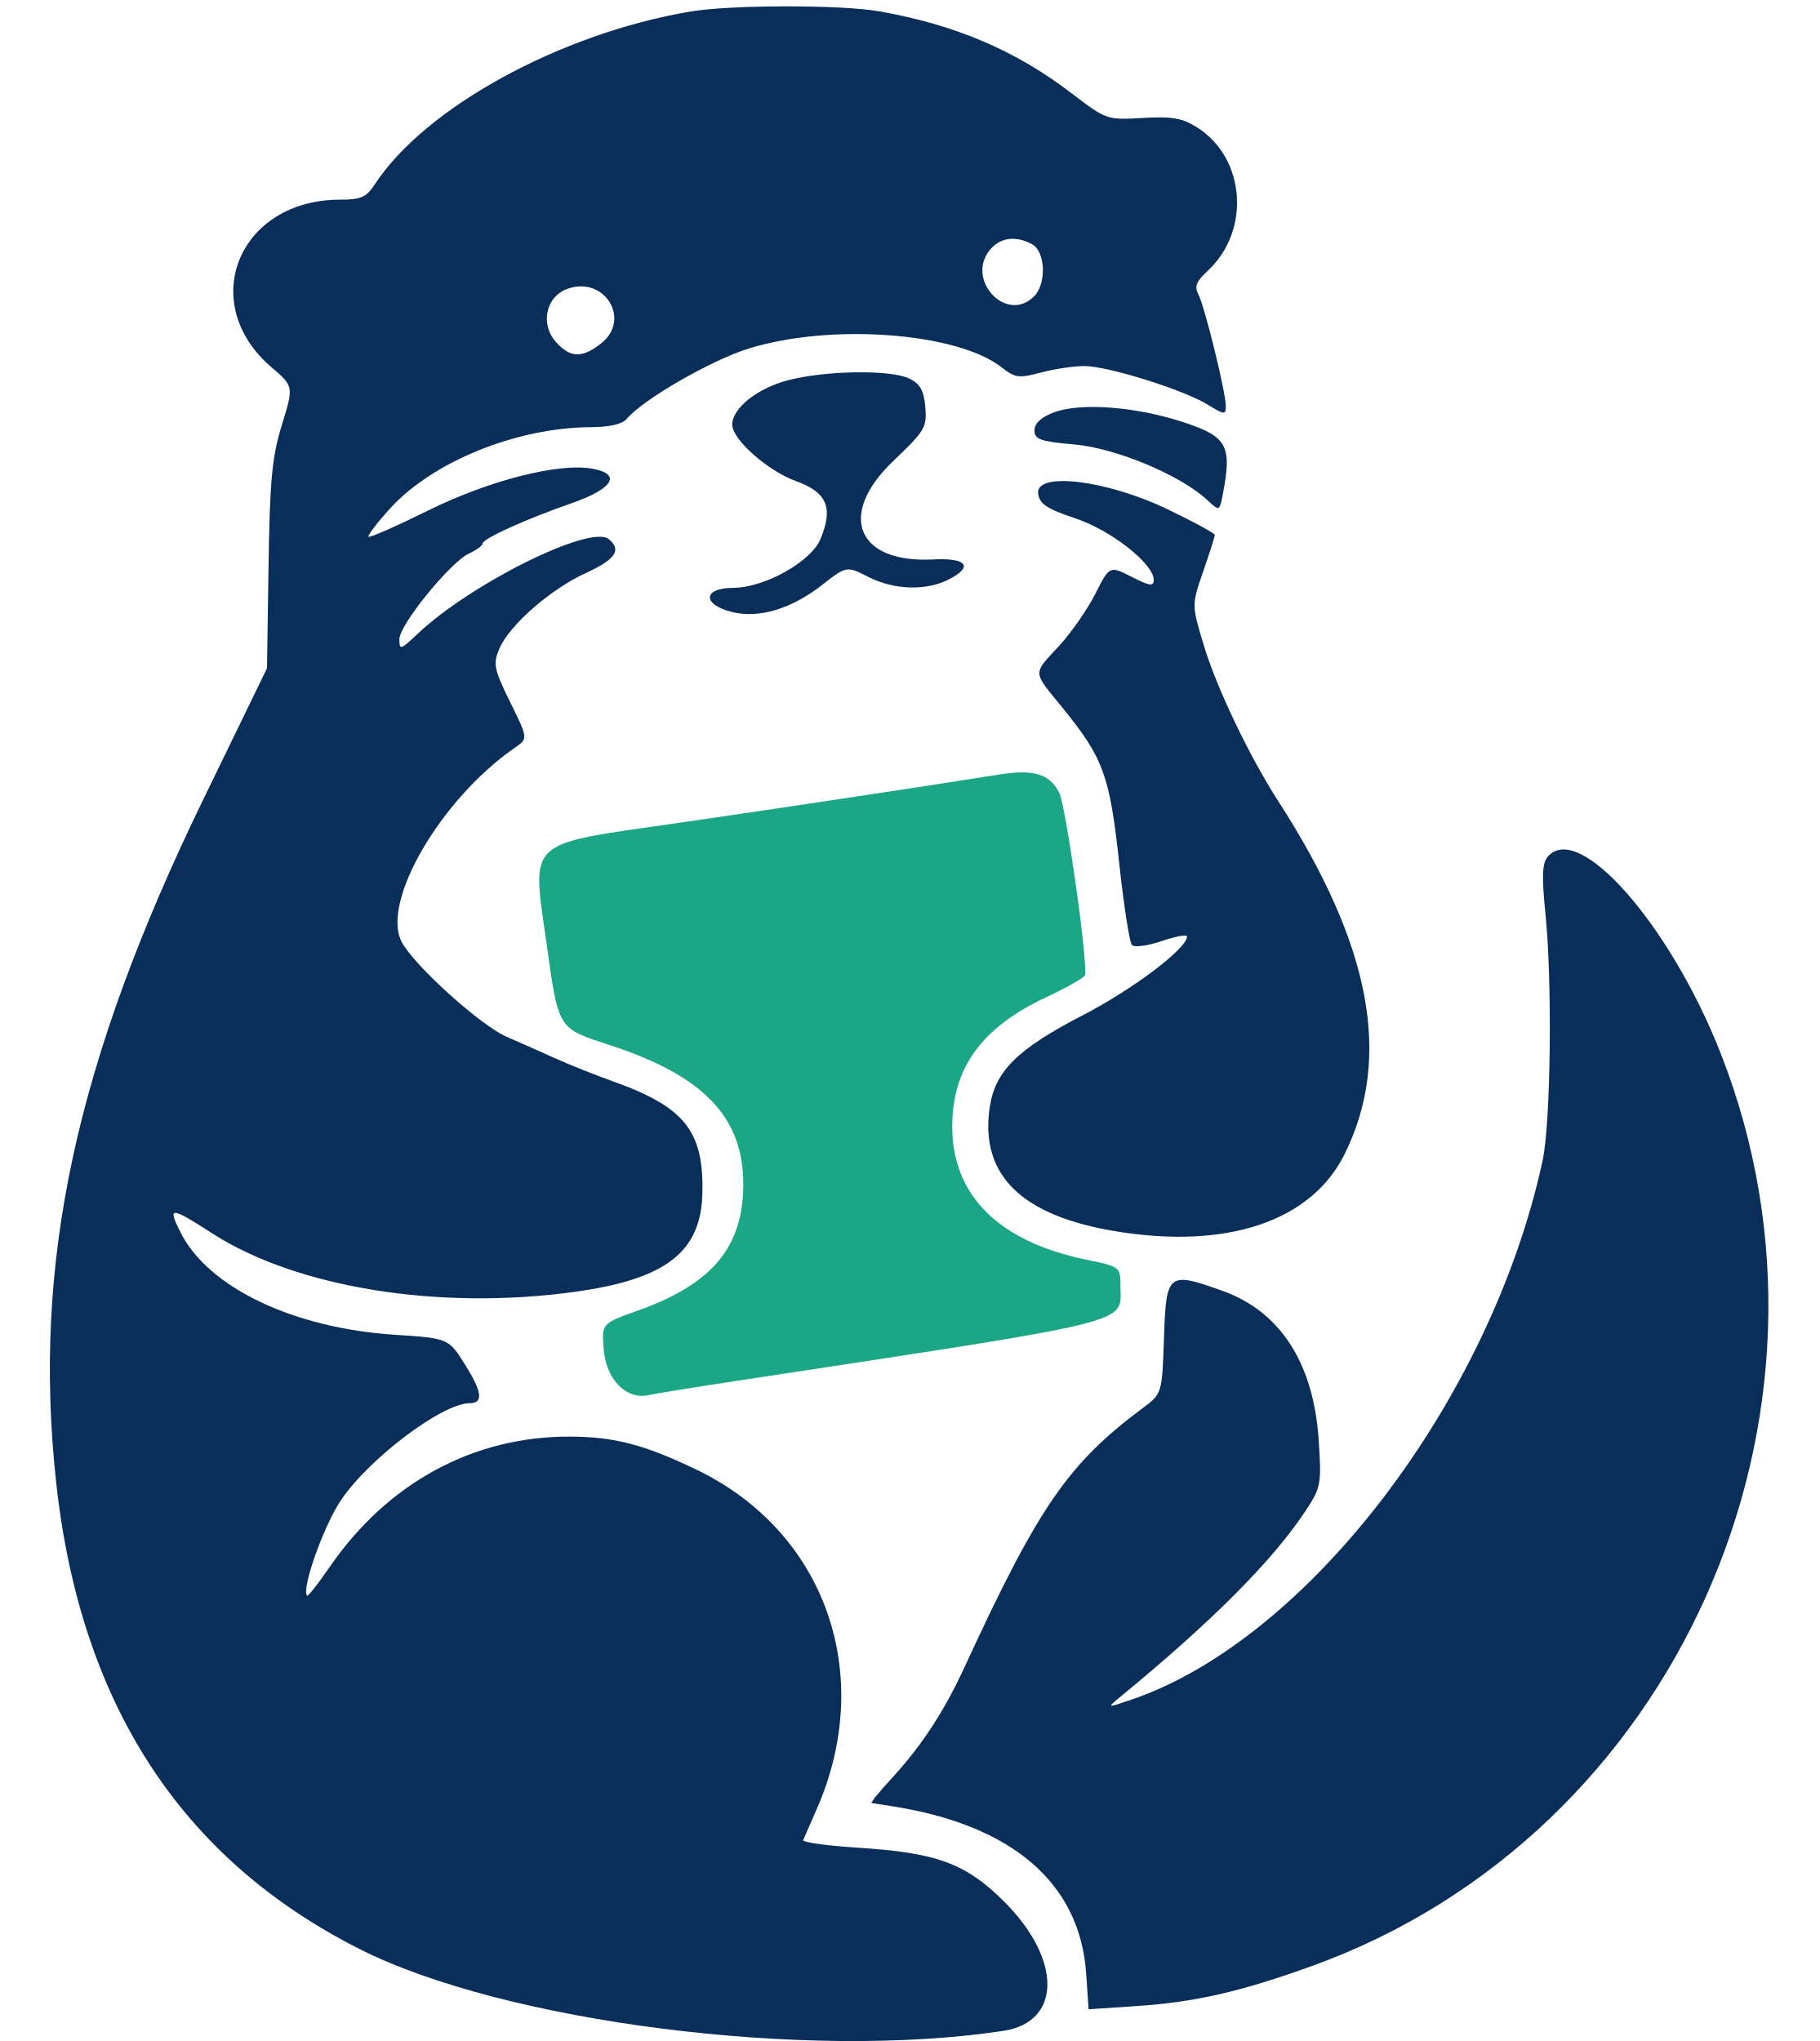
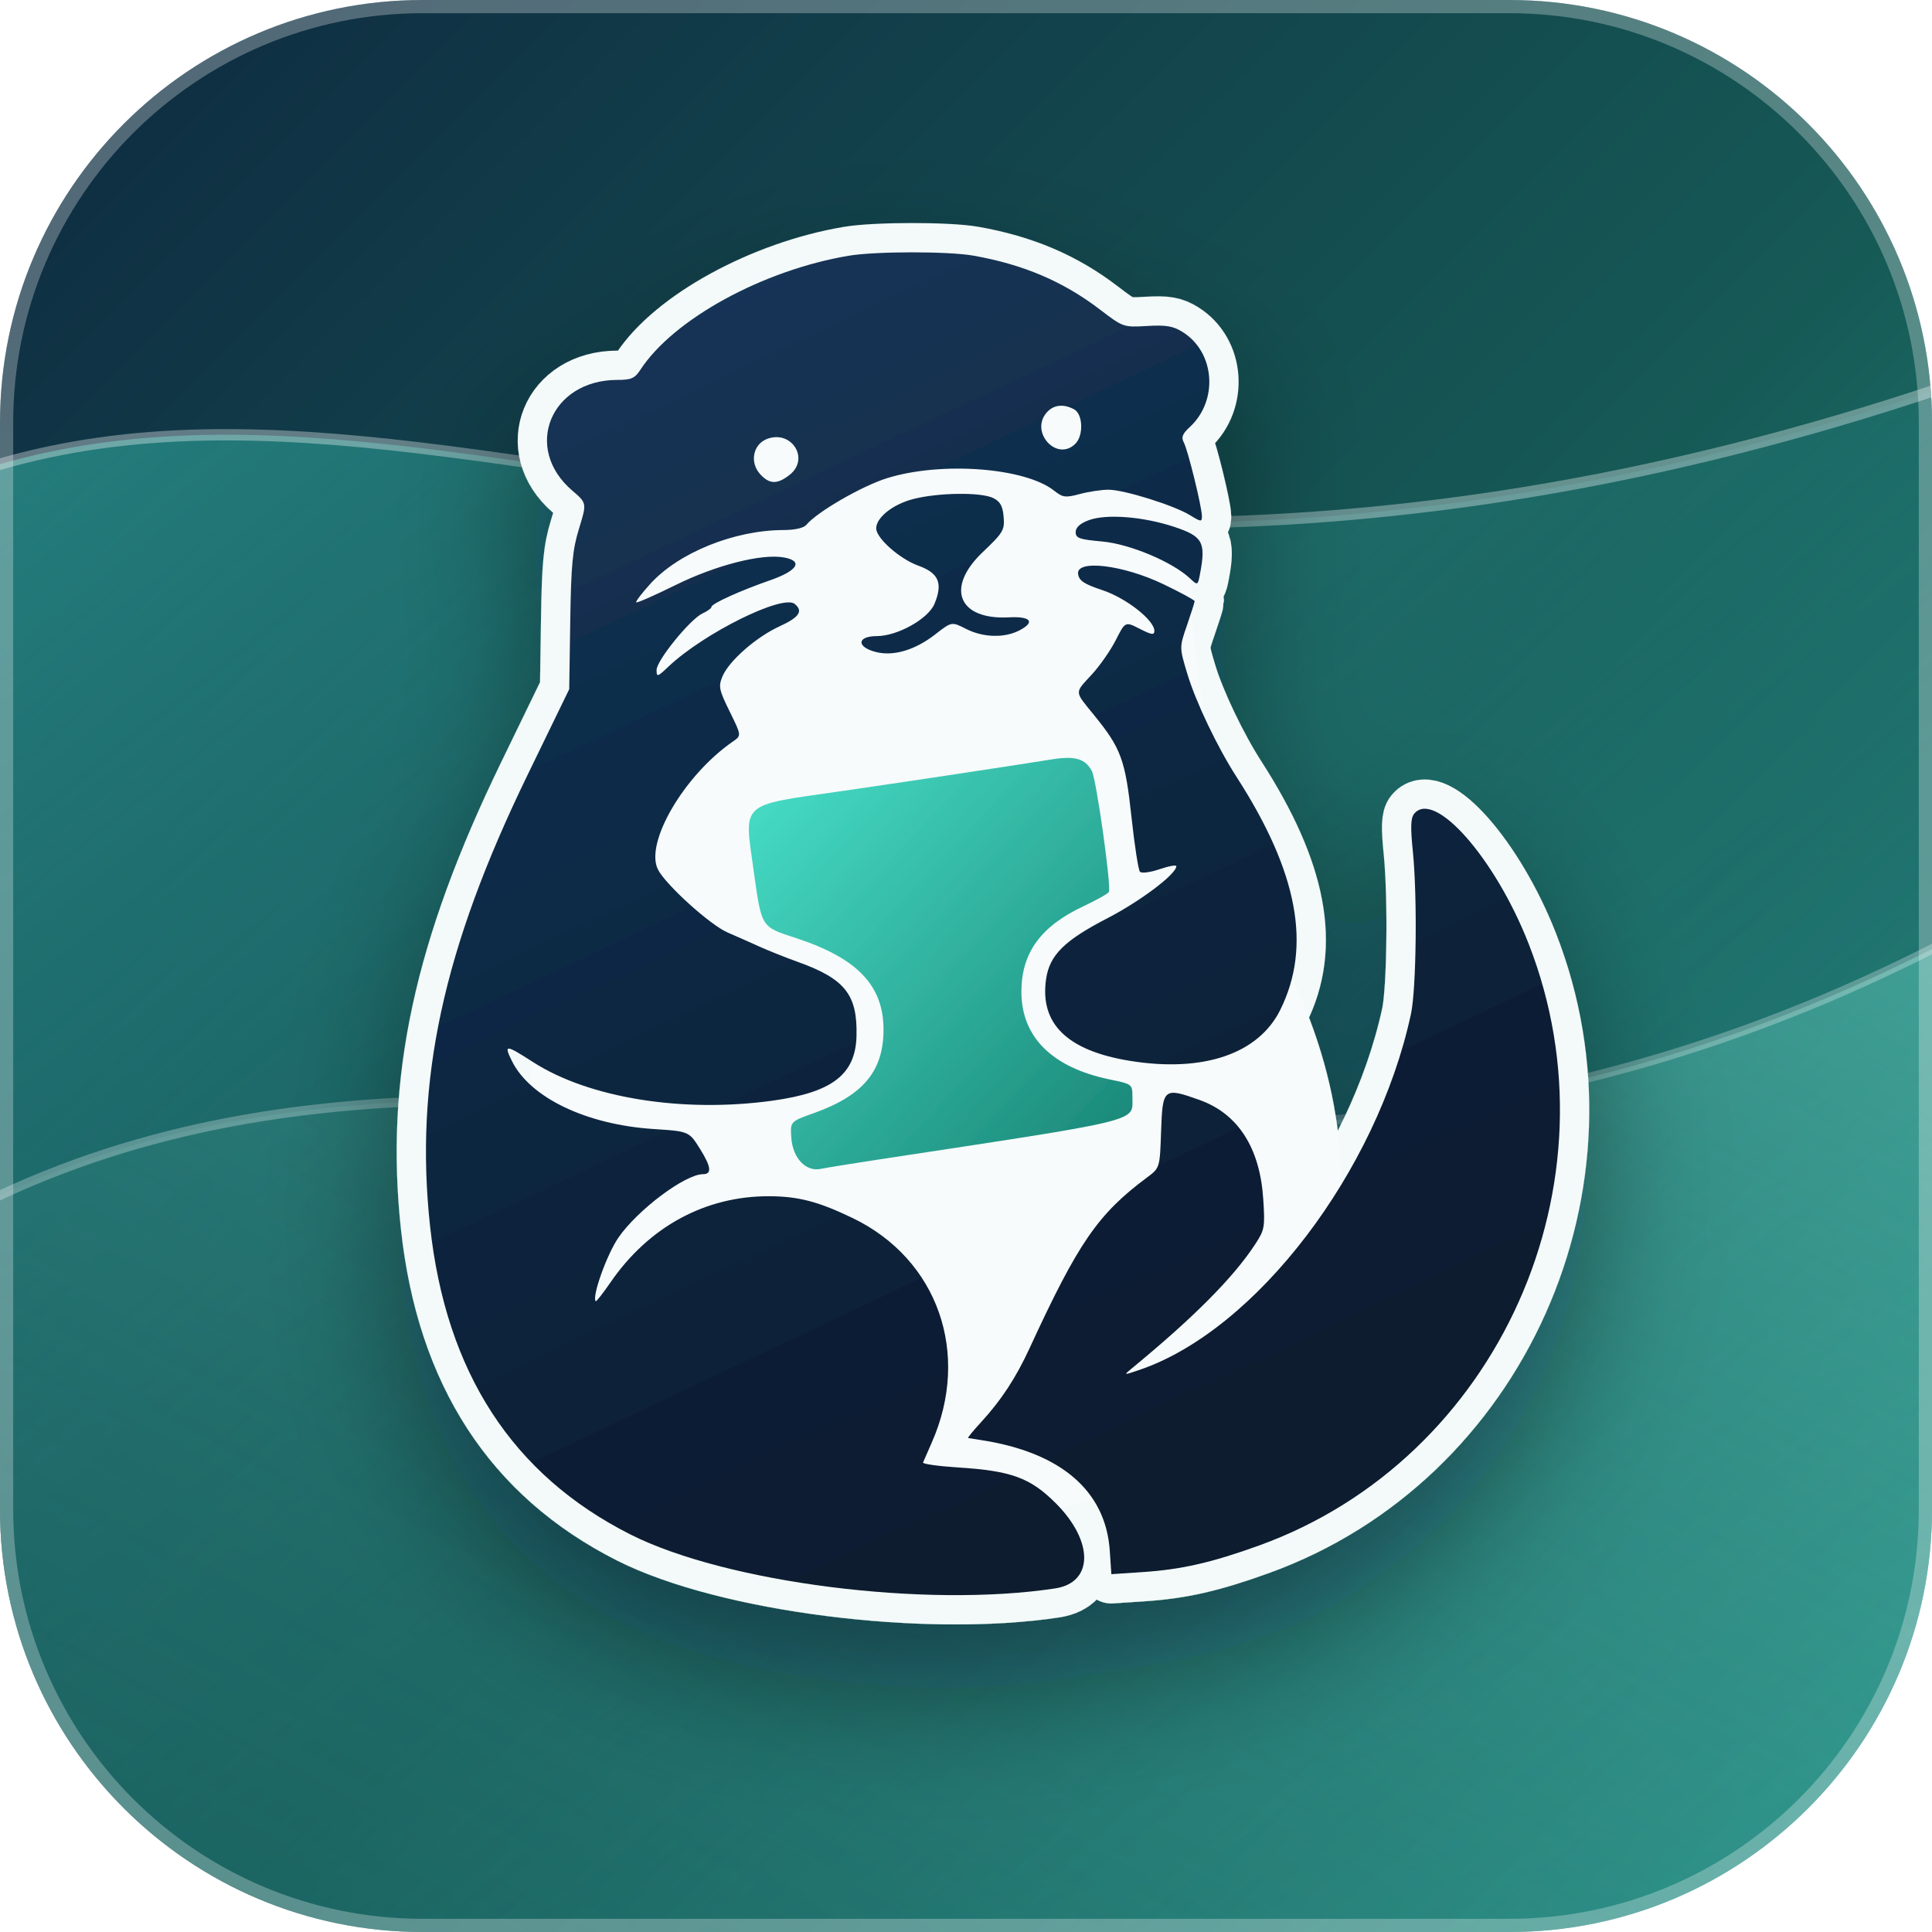
- <svg xmlns="http://www.w3.org/2000/svg" viewBox="28 8 328 368" role="img" aria-label="CodexHost">
-   <path fill="#082e59" fill-rule="evenodd" d="M 152.500 10.075 C 129.025 14.023, 104.595 27.399, 95.563 41.250 C 94.051 43.569, 93.073 44, 89.320 44 C 71.027 44, 63.404 62.631, 76.952 74.227 C 80.957 77.655, 80.957 77.655, 78.826 84.578 C 77.038 90.382, 76.648 94.489, 76.413 110 L 76.132 128.500 64.714 152 C 41.628 199.516, 33.823 235.669, 38.117 275.211 C 42.456 315.166, 60.630 343.145, 92.810 359.411 C 118.968 372.632, 173.494 379.565, 208.895 374.170 C 219.397 372.569, 219.476 361.316, 209.058 350.898 C 202.120 343.960, 196.931 342.052, 182.500 341.135 C 177 340.786, 172.634 340.172, 172.797 339.771 C 172.960 339.370, 174.022 336.943, 175.157 334.379 C 185.925 310.036, 176.859 284.223, 153.603 273.007 C 144.240 268.491, 138.780 267.059, 130.799 267.024 C 113.376 266.950, 97.903 275.331, 87.455 290.501 C 85.372 293.526, 83.536 295.869, 83.375 295.709 C 82.253 294.586, 86.406 282.928, 89.560 278.348 C 94.785 270.762, 107.797 261, 112.683 261 C 115.145 261, 114.931 259.022, 111.951 254.228 C 108.884 249.294, 108.884 249.294, 99.192 248.664 C 80.845 247.473, 65.485 240.122, 60.519 230.157 C 58.194 225.493, 58.692 225.513, 66.274 230.390 C 81.511 240.192, 107.139 244.317, 131.678 240.916 C 148.025 238.650, 154.372 233.751, 154.623 223.203 C 154.891 211.913, 151.463 207.610, 138.500 202.970 C 135.200 201.788, 130.475 199.902, 128 198.778 C 125.525 197.654, 121.649 195.937, 119.388 194.962 C 114.653 192.921, 102.571 182.005, 100.401 177.808 C 96.661 170.577, 107.506 152.012, 120.854 142.792 C 123.207 141.167, 123.207 141.167, 119.975 134.601 C 117.063 128.685, 116.866 127.739, 117.982 125.043 C 119.734 120.815, 127.191 114.260, 133.575 111.337 C 138.979 108.863, 140.126 107.179, 137.750 105.208 C 134.476 102.492, 112.886 113.199, 103.250 122.317 C 100.217 125.187, 100 125.249, 100 123.248 C 100 120.647, 109.225 109.310, 112.587 107.778 C 113.914 107.174, 115 106.378, 115 106.010 C 115 105.141, 122.782 101.608, 130.987 98.752 C 138.540 96.123, 140.156 93.485, 134.812 92.509 C 128.753 91.403, 116.219 94.594, 105.165 100.056 C 99.481 102.865, 94.655 104.988, 94.441 104.775 C 94.227 104.561, 95.953 102.290, 98.276 99.730 C 106.009 91.205, 121.186 85.063, 134.628 85.017 C 137.812 85.007, 140.200 84.463, 140.930 83.584 C 143.855 80.060, 156.139 72.964, 163 70.835 C 177.789 66.246, 200.577 67.946, 208.571 74.235 C 210.996 76.142, 211.681 76.233, 215.642 75.173 C 218.055 74.528, 221.574 74, 223.463 74 C 227.711 74, 241.366 78.270, 245.750 80.970 C 248.732 82.806, 248.999 82.828, 248.993 81.235 C 248.983 78.712, 245.165 63.178, 244.038 61.070 C 243.293 59.680, 243.660 58.739, 245.668 56.888 C 253.535 49.635, 252.566 36.463, 243.759 30.937 C 241.124 29.283, 239.256 28.963, 234 29.268 C 227.544 29.642, 227.457 29.611, 221.138 24.783 C 211.089 17.102, 200.215 12.468, 186.566 10.051 C 179.695 8.834, 159.795 8.848, 152.500 10.075 M 206.655 52.829 C 201.815 58.177, 209.347 66.510, 214.429 61.429 C 216.701 59.156, 216.476 53.325, 214.066 52.035 C 211.182 50.492, 208.511 50.778, 206.655 52.829 M 130.228 60.107 C 126.349 61.549, 125.352 66.523, 128.296 69.750 C 130.847 72.547, 132.976 72.593, 136.365 69.927 C 141.897 65.576, 136.924 57.618, 130.228 60.107 M 170 76.577 C 164.501 78.022, 160 81.620, 160 84.570 C 160 87.230, 166.425 92.916, 171.500 94.747 C 177.094 96.765, 178.267 99.526, 175.929 105.172 C 174.227 109.281, 165.836 113.978, 160.177 113.991 C 154.668 114.003, 154.553 117.015, 160.011 118.361 C 164.807 119.544, 170.663 117.786, 176.137 113.521 C 180.625 110.024, 180.625 110.024, 184.524 112.012 C 189.204 114.398, 195 114.569, 199.113 112.441 C 203.543 110.151, 202.268 108.550, 196.268 108.869 C 182.432 109.603, 178.867 100.798, 189.070 91.090 C 194.710 85.723, 195.117 85.039, 194.820 81.430 C 194.576 78.466, 193.908 77.248, 192 76.288 C 188.683 74.618, 176.862 74.774, 170 76.577 M 218 82.354 C 215.683 83.231, 214.500 84.324, 214.500 85.589 C 214.500 87.235, 215.505 87.590, 221.736 88.146 C 229.250 88.818, 240.850 93.682, 245.684 98.188 C 247.867 100.224, 247.867 100.224, 248.511 96.795 C 250.095 88.347, 249.198 86.732, 241.500 84.173 C 232.924 81.321, 222.801 80.538, 218 82.354 M 215.162 97.033 C 215.433 98.882, 216.757 99.759, 221.835 101.450 C 228.312 103.607, 236 109.646, 236 112.577 C 236 113.767, 235.257 113.661, 232.022 112.011 C 228.043 109.981, 228.043 109.981, 225.459 115.081 C 224.038 117.886, 221.103 122.103, 218.937 124.452 C 214.116 129.682, 214.077 128.895, 219.499 135.551 C 226.900 144.638, 228.056 147.784, 229.748 163.433 C 230.585 171.170, 231.623 177.892, 232.056 178.371 C 232.495 178.858, 234.860 178.554, 237.421 177.682 C 239.939 176.824, 242 176.450, 242 176.852 C 242 179.011, 232.214 186.397, 223.141 191.087 C 211.431 197.140, 207.405 201.119, 206.433 207.595 C 204.593 219.868, 212.158 227.267, 229.386 230.046 C 249.355 233.267, 264.421 228.151, 270.391 216.120 C 279.018 198.735, 275.222 178.470, 258.474 152.500 C 253.212 144.341, 247.317 131.998, 244.995 124.280 C 242.824 117.060, 242.824 117.060, 244.912 111.026 C 246.060 107.707, 247 104.748, 247 104.450 C 247 104.152, 243.147 102.059, 238.439 99.800 C 227.428 94.517, 214.571 92.988, 215.162 97.033 M 306.986 162.517 C 306.031 163.668, 305.941 166.135, 306.614 172.767 C 307.869 185.132, 307.574 210.440, 306.096 217.276 C 296.787 260.333, 263.769 303.618, 231.967 314.458 C 227.500 315.981, 227.500 315.981, 230 313.923 C 246.782 300.107, 257.533 289.291, 263.481 280.239 C 266.128 276.210, 266.251 275.528, 265.741 267.739 C 264.829 253.795, 258.847 244.491, 248.382 240.740 C 238.577 237.225, 238.238 237.495, 237.844 249.143 C 237.500 259.286, 237.500 259.286, 234 261.893 C 220.563 271.901, 215.211 279.679, 201.928 308.500 C 198.179 316.635, 194.149 322.783, 188.657 328.750 C 186.506 331.087, 184.915 333.037, 185.123 333.082 C 185.330 333.127, 186.850 333.369, 188.500 333.620 C 210.412 336.946, 222.715 347.490, 223.820 363.890 L 224.251 370.280 232.875 369.703 C 243.458 368.995, 251.665 367.118, 264.586 362.452 C 330.014 338.826, 363.830 263.317, 338.235 198 C 329.100 174.688, 312.515 155.855, 306.986 162.517" />
-   <path fill="#19a785" fill-rule="evenodd" d="M 208 147.673 C 196.334 149.545, 164.145 154.396, 149.500 156.489 C 122.830 160.300, 123.891 159.337, 126.429 177.418 C 128.742 193.901, 128.373 193.300, 138.181 196.524 C 154.885 202.015, 162 209.476, 162 221.500 C 162 232.829, 156.432 239.510, 143 244.299 C 136.500 246.617, 136.500 246.617, 136.809 251.058 C 137.196 256.617, 140.797 260.411, 144.868 259.551 C 146.316 259.245, 153.125 258.139, 160 257.094 C 233.547 245.912, 230 246.775, 230 240.045 C 230 236.400, 230 236.400, 223.804 235.120 C 207.987 231.853, 199.599 223.464, 199.670 210.983 C 199.730 200.457, 205.028 193.222, 216.660 187.778 C 220.146 186.147, 223.251 184.402, 223.562 183.900 C 224.309 182.692, 220.166 153.178, 218.923 150.856 C 217.114 147.476, 214.314 146.660, 208 147.673" />
+ <svg xmlns="http://www.w3.org/2000/svg" viewBox="0 0 1024 1024">
+   <defs>
+     <clipPath id="ch-sq">
+       <path d="M 224 0 H 800 C 923.7 0 1024 100.3 1024 224 V 800 C 1024 923.7 923.7 1024 800 1024 H 224 C 100.3 1024 0 923.7 0 800 V 224 C 0 100.3 100.3 0 224 0 Z" />
+     </clipPath>
+     <linearGradient id="ch-bg" x1="0" y1="0" x2="1" y2="1">
+       <stop offset="0%" stop-color="#0e2940" />
+       <stop offset="55%" stop-color="#165a56" />
+       <stop offset="100%" stop-color="#2ea596" />
+     </linearGradient>
+     <linearGradient id="ch-r1" x1="0" y1="0" x2="1" y2="1">
+       <stop offset="0%" stop-color="#3cd2bc" stop-opacity="0.52" />
+       <stop offset="100%" stop-color="#0e2940" stop-opacity="0.1" />
+     </linearGradient>
+     <linearGradient id="ch-r2" x1="1" y1="0" x2="0" y2="1">
+       <stop offset="0%" stop-color="#7ef2df" stop-opacity="0.38" />
+       <stop offset="100%" stop-color="#165a56" stop-opacity="0.05" />
+     </linearGradient>
+     <linearGradient id="ch-navy" x1="0" y1="0" x2="0.4" y2="1">
+       <stop offset="0%" stop-color="#15375b" />
+       <stop offset="100%" stop-color="#091a2e" />
+     </linearGradient>
+     <linearGradient id="ch-core" x1="0" y1="0" x2="1" y2="1">
+       <stop offset="0%" stop-color="#48e0c9" />
+       <stop offset="100%" stop-color="#198475" />
+     </linearGradient>
+     <filter id="ch-sh" x="-20%" y="-20%" width="140%" height="140%">
+       <feDropShadow dx="0" dy="18" stdDeviation="18" flood-color="#04101a" flood-opacity="0.42" />
+     </filter>
+   </defs>
+   <g clip-path="url(#ch-sq)">
+     <rect width="1024" height="1024" fill="url(#ch-bg)" />
+     <path d="M -80 280 C 200 120, 480 420, 1100 180 L 1100 1100 L -80 1100 Z" fill="url(#ch-r1)" />
+     <path d="M -80 680 C 260 440, 620 760, 1100 460 L 1100 1100 L -80 1100 Z" fill="url(#ch-r2)" />
+     <path d="M -80 280 C 200 120, 480 420, 1100 180" fill="none" stroke="rgba(255,255,255,0.34)" stroke-width="6" />
+     <path d="M -80 680 C 260 440, 620 760, 1100 460" fill="none" stroke="rgba(255,255,255,0.28)" stroke-width="5" />
+     <path d="M 224 0 H 800 C 923.7 0 1024 100.3 1024 224 V 800 C 1024 923.7 923.7 1024 800 1024 H 224 C 100.3 1024 0 923.7 0 800 V 224 C 0 100.3 100.3 0 224 0 Z" fill="none" stroke="rgba(255,255,255,0.28)" stroke-width="14" />
+     <g transform="translate(154 116) scale(1.94)" filter="url(#ch-sh)">
+       <path d="M 152.500 10.075 C 129.025 14.023, 104.595 27.399, 95.563 41.250 C 94.051 43.569, 93.073 44, 89.320 44 C 71.027 44, 63.404 62.631, 76.952 74.227 C 80.957 77.655, 80.957 77.655, 78.826 84.578 C 77.038 90.382, 76.648 94.489, 76.413 110 L 76.132 128.500 64.714 152 C 41.628 199.516, 33.823 235.669, 38.117 275.211 C 42.456 315.166, 60.630 343.145, 92.810 359.411 C 118.968 372.632, 173.494 379.565, 208.895 374.170 C 219.397 372.569, 219.476 361.316, 209.058 350.898 C 202.120 343.960, 196.931 342.052, 182.500 341.135 C 177 340.786, 172.634 340.172, 172.797 339.771 C 172.960 339.370, 174.022 336.943, 175.157 334.379 C 185.925 310.036, 176.859 284.223, 153.603 273.007 C 144.240 268.491, 138.780 267.059, 130.799 267.024 C 113.376 266.950, 97.903 275.331, 87.455 290.501 C 85.372 293.526, 83.536 295.869, 83.375 295.709 C 82.253 294.586, 86.406 282.928, 89.560 278.348 C 94.785 270.762, 107.797 261, 112.683 261 C 115.145 261, 114.931 259.022, 111.951 254.228 C 108.884 249.294, 108.884 249.294, 99.192 248.664 C 80.845 247.473, 65.485 240.122, 60.519 230.157 C 58.194 225.493, 58.692 225.513, 66.274 230.390 C 81.511 240.192, 107.139 244.317, 131.678 240.916 C 148.025 238.650, 154.372 233.751, 154.623 223.203 C 154.891 211.913, 151.463 207.610, 138.500 202.970 C 135.200 201.788, 130.475 199.902, 128 198.778 C 125.525 197.654, 121.649 195.937, 119.388 194.962 C 114.653 192.921, 102.571 182.005, 100.401 177.808 C 96.661 170.577, 107.506 152.012, 120.854 142.792 C 123.207 141.167, 123.207 141.167, 119.975 134.601 C 117.063 128.685, 116.866 127.739, 117.982 125.043 C 119.734 120.815, 127.191 114.260, 133.575 111.337 C 138.979 108.863, 140.126 107.179, 137.750 105.208 C 134.476 102.492, 112.886 113.199, 103.250 122.317 C 100.217 125.187, 100 125.249, 100 123.248 C 100 120.647, 109.225 109.310, 112.587 107.778 C 113.914 107.174, 115 106.378, 115 106.010 C 115 105.141, 122.782 101.608, 130.987 98.752 C 138.540 96.123, 140.156 93.485, 134.812 92.509 C 128.753 91.403, 116.219 94.594, 105.165 100.056 C 99.481 102.865, 94.655 104.988, 94.441 104.775 C 94.227 104.561, 95.953 102.290, 98.276 99.730 C 106.009 91.205, 121.186 85.063, 134.628 85.017 C 137.812 85.007, 140.200 84.463, 140.930 83.584 C 143.855 80.060, 156.139 72.964, 163 70.835 C 177.789 66.246, 200.577 67.946, 208.571 74.235 C 210.996 76.142, 211.681 76.233, 215.642 75.173 C 218.055 74.528, 221.574 74, 223.463 74 C 227.711 74, 241.366 78.270, 245.750 80.970 C 248.732 82.806, 248.999 82.828, 248.993 81.235 C 248.983 78.712, 245.165 63.178, 244.038 61.070 C 243.293 59.680, 243.660 58.739, 245.668 56.888 C 253.535 49.635, 252.566 36.463, 243.759 30.937 C 241.124 29.283, 239.256 28.963, 234 29.268 C 227.544 29.642, 227.457 29.611, 221.138 24.783 C 211.089 17.102, 200.215 12.468, 186.566 10.051 C 179.695 8.834, 159.795 8.848, 152.500 10.075 M 206.655 52.829 C 201.815 58.177, 209.347 66.510, 214.429 61.429 C 216.701 59.156, 216.476 53.325, 214.066 52.035 C 211.182 50.492, 208.511 50.778, 206.655 52.829 M 130.228 60.107 C 126.349 61.549, 125.352 66.523, 128.296 69.750 C 130.847 72.547, 132.976 72.593, 136.365 69.927 C 141.897 65.576, 136.924 57.618, 130.228 60.107 M 170 76.577 C 164.501 78.022, 160 81.620, 160 84.570 C 160 87.230, 166.425 92.916, 171.500 94.747 C 177.094 96.765, 178.267 99.526, 175.929 105.172 C 174.227 109.281, 165.836 113.978, 160.177 113.991 C 154.668 114.003, 154.553 117.015, 160.011 118.361 C 164.807 119.544, 170.663 117.786, 176.137 113.521 C 180.625 110.024, 180.625 110.024, 184.524 112.012 C 189.204 114.398, 195 114.569, 199.113 112.441 C 203.543 110.151, 202.268 108.550, 196.268 108.869 C 182.432 109.603, 178.867 100.798, 189.070 91.090 C 194.710 85.723, 195.117 85.039, 194.820 81.430 C 194.576 78.466, 193.908 77.248, 192 76.288 C 188.683 74.618, 176.862 74.774, 170 76.577 M 218 82.354 C 215.683 83.231, 214.500 84.324, 214.500 85.589 C 214.500 87.235, 215.505 87.590, 221.736 88.146 C 229.250 88.818, 240.850 93.682, 245.684 98.188 C 247.867 100.224, 247.867 100.224, 248.511 96.795 C 250.095 88.347, 249.198 86.732, 241.500 84.173 C 232.924 81.321, 222.801 80.538, 218 82.354 M 215.162 97.033 C 215.433 98.882, 216.757 99.759, 221.835 101.450 C 228.312 103.607, 236 109.646, 236 112.577 C 236 113.767, 235.257 113.661, 232.022 112.011 C 228.043 109.981, 228.043 109.981, 225.459 115.081 C 224.038 117.886, 221.103 122.103, 218.937 124.452 C 214.116 129.682, 214.077 128.895, 219.499 135.551 C 226.900 144.638, 228.056 147.784, 229.748 163.433 C 230.585 171.170, 231.623 177.892, 232.056 178.371 C 232.495 178.858, 234.860 178.554, 237.421 177.682 C 239.939 176.824, 242 176.450, 242 176.852 C 242 179.011, 232.214 186.397, 223.141 191.087 C 211.431 197.140, 207.405 201.119, 206.433 207.595 C 204.593 219.868, 212.158 227.267, 229.386 230.046 C 249.355 233.267, 264.421 228.151, 270.391 216.120 C 279.018 198.735, 275.222 178.470, 258.474 152.500 C 253.212 144.341, 247.317 131.998, 244.995 124.280 C 242.824 117.060, 242.824 117.060, 244.912 111.026 C 246.060 107.707, 247 104.748, 247 104.450 C 247 104.152, 243.147 102.059, 238.439 99.800 C 227.428 94.517, 214.571 92.988, 215.162 97.033 M 306.986 162.517 C 306.031 163.668, 305.941 166.135, 306.614 172.767 C 307.869 185.132, 307.574 210.440, 306.096 217.276 C 296.787 260.333, 263.769 303.618, 231.967 314.458 C 227.500 315.981, 227.500 315.981, 230 313.923 C 246.782 300.107, 257.533 289.291, 263.481 280.239 C 266.128 276.210, 266.251 275.528, 265.741 267.739 C 264.829 253.795, 258.847 244.491, 248.382 240.740 C 238.577 237.225, 238.238 237.495, 237.844 249.143 C 237.500 259.286, 237.500 259.286, 234 261.893 C 220.563 271.901, 215.211 279.679, 201.928 308.500 C 198.179 316.635, 194.149 322.783, 188.657 328.750 C 186.506 331.087, 184.915 333.037, 185.123 333.082 C 185.330 333.127, 186.850 333.369, 188.500 333.620 C 210.412 336.946, 222.715 347.490, 223.820 363.890 L 224.251 370.280 232.875 369.703 C 243.458 368.995, 251.665 367.118, 264.586 362.452 C 330.014 338.826, 363.830 263.317, 338.235 198 C 329.100 174.688, 312.515 155.855, 306.986 162.517" fill="none" stroke="#f4faf9" stroke-width="16" stroke-linejoin="round" />
+       <path fill="#f7fbfb" d="M 136 52 C 110 56, 92 78, 92 108 C 92 130, 86 156, 74 188 C 60 226, 62 280, 92 318 C 122 356, 184 364, 232 346 C 282 328, 304 268, 272 204 C 254 166, 246 126, 246 96 C 246 60, 216 42, 180 42 C 162 42, 148 46, 136 52 Z" />
+       <path fill="url(#ch-navy)" fill-rule="evenodd" d="M 152.500 10.075 C 129.025 14.023, 104.595 27.399, 95.563 41.250 C 94.051 43.569, 93.073 44, 89.320 44 C 71.027 44, 63.404 62.631, 76.952 74.227 C 80.957 77.655, 80.957 77.655, 78.826 84.578 C 77.038 90.382, 76.648 94.489, 76.413 110 L 76.132 128.500 64.714 152 C 41.628 199.516, 33.823 235.669, 38.117 275.211 C 42.456 315.166, 60.630 343.145, 92.810 359.411 C 118.968 372.632, 173.494 379.565, 208.895 374.170 C 219.397 372.569, 219.476 361.316, 209.058 350.898 C 202.120 343.960, 196.931 342.052, 182.500 341.135 C 177 340.786, 172.634 340.172, 172.797 339.771 C 172.960 339.370, 174.022 336.943, 175.157 334.379 C 185.925 310.036, 176.859 284.223, 153.603 273.007 C 144.240 268.491, 138.780 267.059, 130.799 267.024 C 113.376 266.950, 97.903 275.331, 87.455 290.501 C 85.372 293.526, 83.536 295.869, 83.375 295.709 C 82.253 294.586, 86.406 282.928, 89.560 278.348 C 94.785 270.762, 107.797 261, 112.683 261 C 115.145 261, 114.931 259.022, 111.951 254.228 C 108.884 249.294, 108.884 249.294, 99.192 248.664 C 80.845 247.473, 65.485 240.122, 60.519 230.157 C 58.194 225.493, 58.692 225.513, 66.274 230.390 C 81.511 240.192, 107.139 244.317, 131.678 240.916 C 148.025 238.650, 154.372 233.751, 154.623 223.203 C 154.891 211.913, 151.463 207.610, 138.500 202.970 C 135.200 201.788, 130.475 199.902, 128 198.778 C 125.525 197.654, 121.649 195.937, 119.388 194.962 C 114.653 192.921, 102.571 182.005, 100.401 177.808 C 96.661 170.577, 107.506 152.012, 120.854 142.792 C 123.207 141.167, 123.207 141.167, 119.975 134.601 C 117.063 128.685, 116.866 127.739, 117.982 125.043 C 119.734 120.815, 127.191 114.260, 133.575 111.337 C 138.979 108.863, 140.126 107.179, 137.750 105.208 C 134.476 102.492, 112.886 113.199, 103.250 122.317 C 100.217 125.187, 100 125.249, 100 123.248 C 100 120.647, 109.225 109.310, 112.587 107.778 C 113.914 107.174, 115 106.378, 115 106.010 C 115 105.141, 122.782 101.608, 130.987 98.752 C 138.540 96.123, 140.156 93.485, 134.812 92.509 C 128.753 91.403, 116.219 94.594, 105.165 100.056 C 99.481 102.865, 94.655 104.988, 94.441 104.775 C 94.227 104.561, 95.953 102.290, 98.276 99.730 C 106.009 91.205, 121.186 85.063, 134.628 85.017 C 137.812 85.007, 140.200 84.463, 140.930 83.584 C 143.855 80.060, 156.139 72.964, 163 70.835 C 177.789 66.246, 200.577 67.946, 208.571 74.235 C 210.996 76.142, 211.681 76.233, 215.642 75.173 C 218.055 74.528, 221.574 74, 223.463 74 C 227.711 74, 241.366 78.270, 245.750 80.970 C 248.732 82.806, 248.999 82.828, 248.993 81.235 C 248.983 78.712, 245.165 63.178, 244.038 61.070 C 243.293 59.680, 243.660 58.739, 245.668 56.888 C 253.535 49.635, 252.566 36.463, 243.759 30.937 C 241.124 29.283, 239.256 28.963, 234 29.268 C 227.544 29.642, 227.457 29.611, 221.138 24.783 C 211.089 17.102, 200.215 12.468, 186.566 10.051 C 179.695 8.834, 159.795 8.848, 152.500 10.075 M 206.655 52.829 C 201.815 58.177, 209.347 66.510, 214.429 61.429 C 216.701 59.156, 216.476 53.325, 214.066 52.035 C 211.182 50.492, 208.511 50.778, 206.655 52.829 M 130.228 60.107 C 126.349 61.549, 125.352 66.523, 128.296 69.750 C 130.847 72.547, 132.976 72.593, 136.365 69.927 C 141.897 65.576, 136.924 57.618, 130.228 60.107 M 170 76.577 C 164.501 78.022, 160 81.620, 160 84.570 C 160 87.230, 166.425 92.916, 171.500 94.747 C 177.094 96.765, 178.267 99.526, 175.929 105.172 C 174.227 109.281, 165.836 113.978, 160.177 113.991 C 154.668 114.003, 154.553 117.015, 160.011 118.361 C 164.807 119.544, 170.663 117.786, 176.137 113.521 C 180.625 110.024, 180.625 110.024, 184.524 112.012 C 189.204 114.398, 195 114.569, 199.113 112.441 C 203.543 110.151, 202.268 108.550, 196.268 108.869 C 182.432 109.603, 178.867 100.798, 189.070 91.090 C 194.710 85.723, 195.117 85.039, 194.820 81.430 C 194.576 78.466, 193.908 77.248, 192 76.288 C 188.683 74.618, 176.862 74.774, 170 76.577 M 218 82.354 C 215.683 83.231, 214.500 84.324, 214.500 85.589 C 214.500 87.235, 215.505 87.590, 221.736 88.146 C 229.250 88.818, 240.850 93.682, 245.684 98.188 C 247.867 100.224, 247.867 100.224, 248.511 96.795 C 250.095 88.347, 249.198 86.732, 241.500 84.173 C 232.924 81.321, 222.801 80.538, 218 82.354 M 215.162 97.033 C 215.433 98.882, 216.757 99.759, 221.835 101.450 C 228.312 103.607, 236 109.646, 236 112.577 C 236 113.767, 235.257 113.661, 232.022 112.011 C 228.043 109.981, 228.043 109.981, 225.459 115.081 C 224.038 117.886, 221.103 122.103, 218.937 124.452 C 214.116 129.682, 214.077 128.895, 219.499 135.551 C 226.900 144.638, 228.056 147.784, 229.748 163.433 C 230.585 171.170, 231.623 177.892, 232.056 178.371 C 232.495 178.858, 234.860 178.554, 237.421 177.682 C 239.939 176.824, 242 176.450, 242 176.852 C 242 179.011, 232.214 186.397, 223.141 191.087 C 211.431 197.140, 207.405 201.119, 206.433 207.595 C 204.593 219.868, 212.158 227.267, 229.386 230.046 C 249.355 233.267, 264.421 228.151, 270.391 216.120 C 279.018 198.735, 275.222 178.470, 258.474 152.500 C 253.212 144.341, 247.317 131.998, 244.995 124.280 C 242.824 117.060, 242.824 117.060, 244.912 111.026 C 246.060 107.707, 247 104.748, 247 104.450 C 247 104.152, 243.147 102.059, 238.439 99.800 C 227.428 94.517, 214.571 92.988, 215.162 97.033 M 306.986 162.517 C 306.031 163.668, 305.941 166.135, 306.614 172.767 C 307.869 185.132, 307.574 210.440, 306.096 217.276 C 296.787 260.333, 263.769 303.618, 231.967 314.458 C 227.500 315.981, 227.500 315.981, 230 313.923 C 246.782 300.107, 257.533 289.291, 263.481 280.239 C 266.128 276.210, 266.251 275.528, 265.741 267.739 C 264.829 253.795, 258.847 244.491, 248.382 240.740 C 238.577 237.225, 238.238 237.495, 237.844 249.143 C 237.500 259.286, 237.500 259.286, 234 261.893 C 220.563 271.901, 215.211 279.679, 201.928 308.500 C 198.179 316.635, 194.149 322.783, 188.657 328.750 C 186.506 331.087, 184.915 333.037, 185.123 333.082 C 185.330 333.127, 186.850 333.369, 188.500 333.620 C 210.412 336.946, 222.715 347.490, 223.820 363.890 L 224.251 370.280 232.875 369.703 C 243.458 368.995, 251.665 367.118, 264.586 362.452 C 330.014 338.826, 363.830 263.317, 338.235 198 C 329.100 174.688, 312.515 155.855, 306.986 162.517" />
+       <path fill="url(#ch-core)" fill-rule="evenodd" d="M 208 147.673 C 196.334 149.545, 164.145 154.396, 149.500 156.489 C 122.830 160.300, 123.891 159.337, 126.429 177.418 C 128.742 193.901, 128.373 193.300, 138.181 196.524 C 154.885 202.015, 162 209.476, 162 221.500 C 162 232.829, 156.432 239.510, 143 244.299 C 136.500 246.617, 136.500 246.617, 136.809 251.058 C 137.196 256.617, 140.797 260.411, 144.868 259.551 C 146.316 259.245, 153.125 258.139, 160 257.094 C 233.547 245.912, 230 246.775, 230 240.045 C 230 236.400, 230 236.400, 223.804 235.120 C 207.987 231.853, 199.599 223.464, 199.670 210.983 C 199.730 200.457, 205.028 193.222, 216.660 187.778 C 220.146 186.147, 223.251 184.402, 223.562 183.900 C 224.309 182.692, 220.166 153.178, 218.923 150.856 C 217.114 147.476, 214.314 146.660, 208 147.673" />
+     </g>
+   </g>
</svg>
